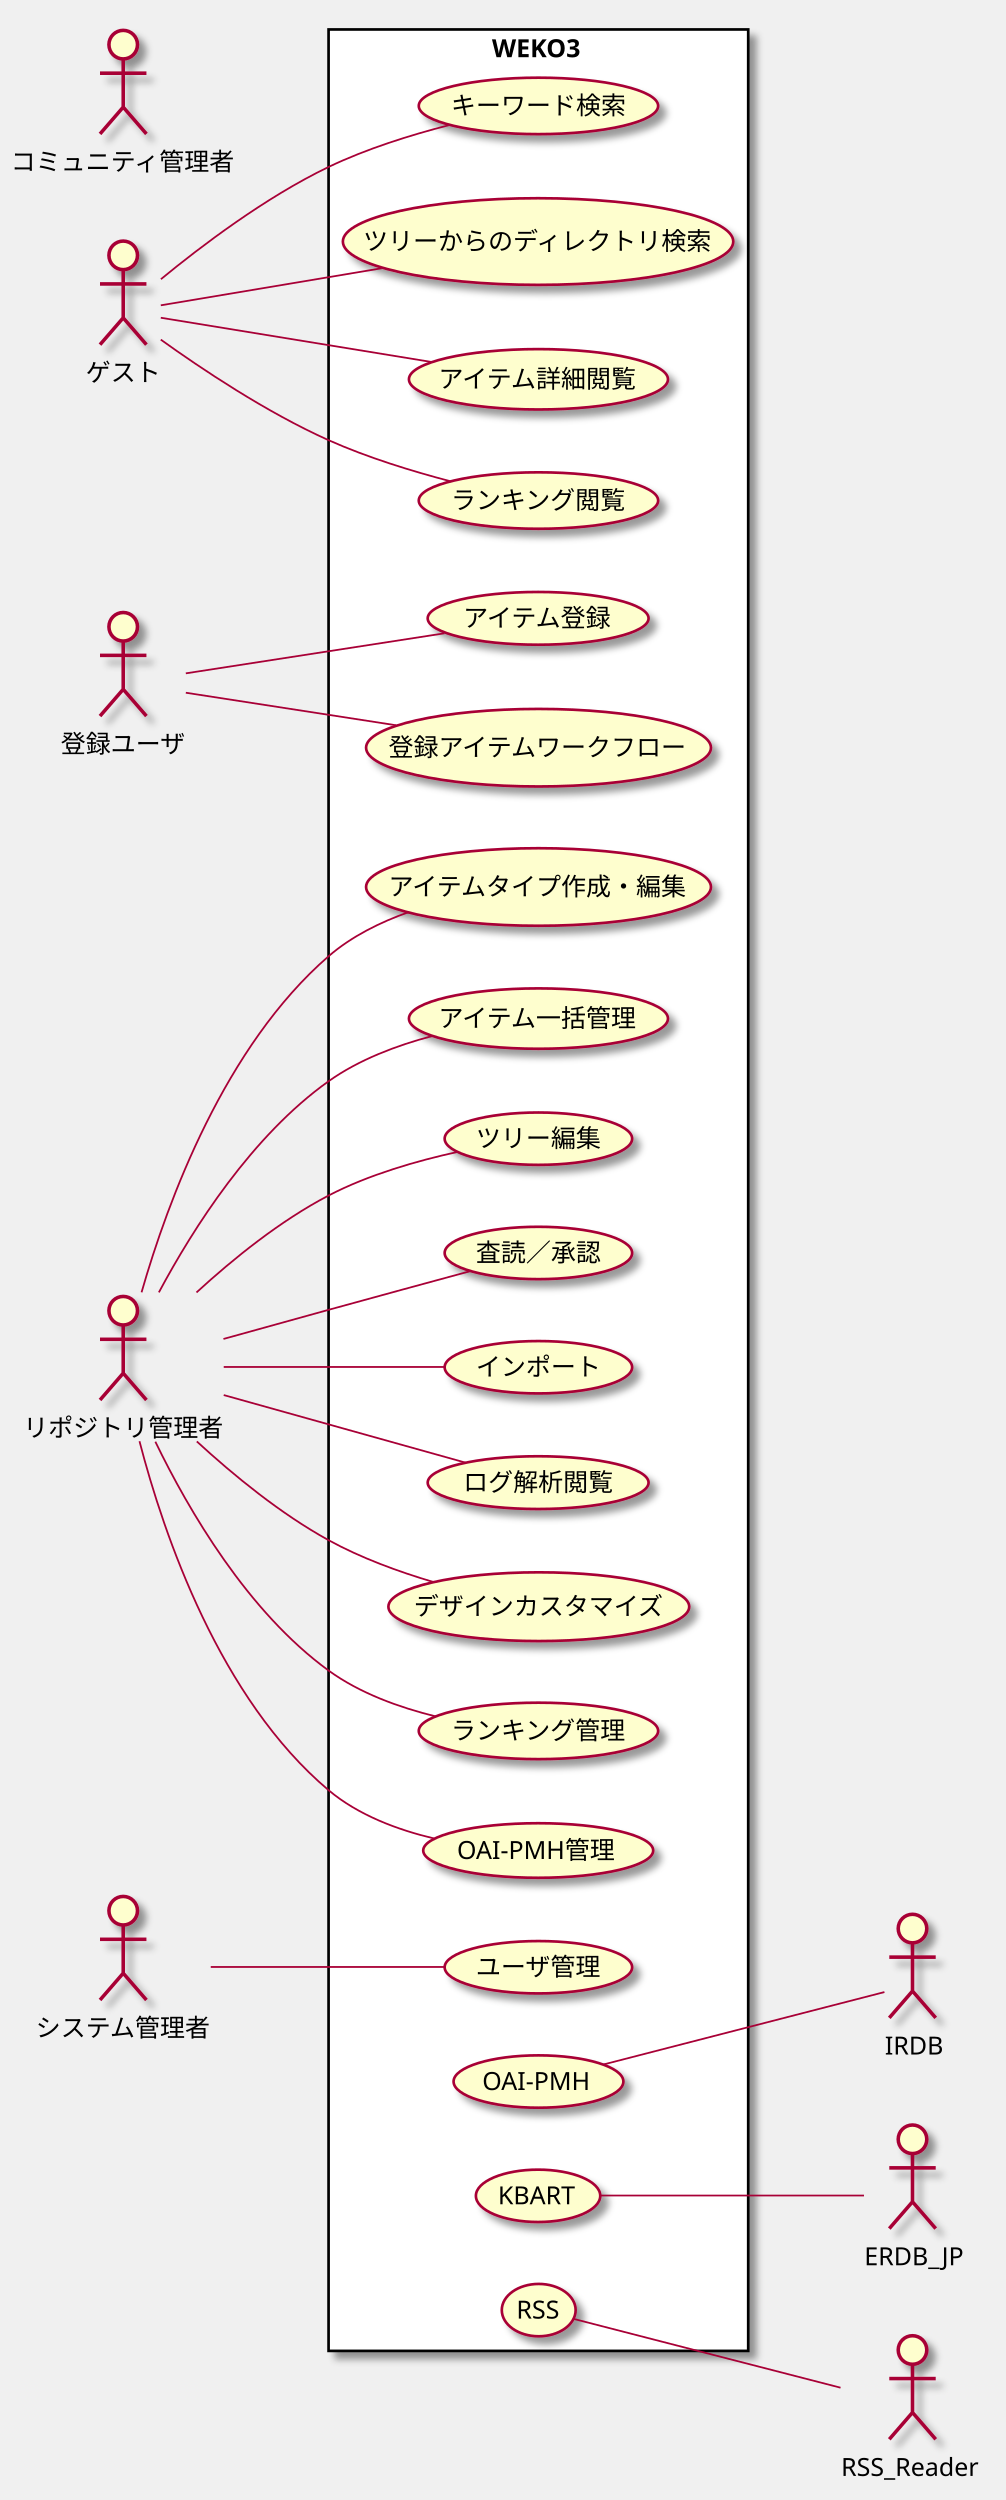
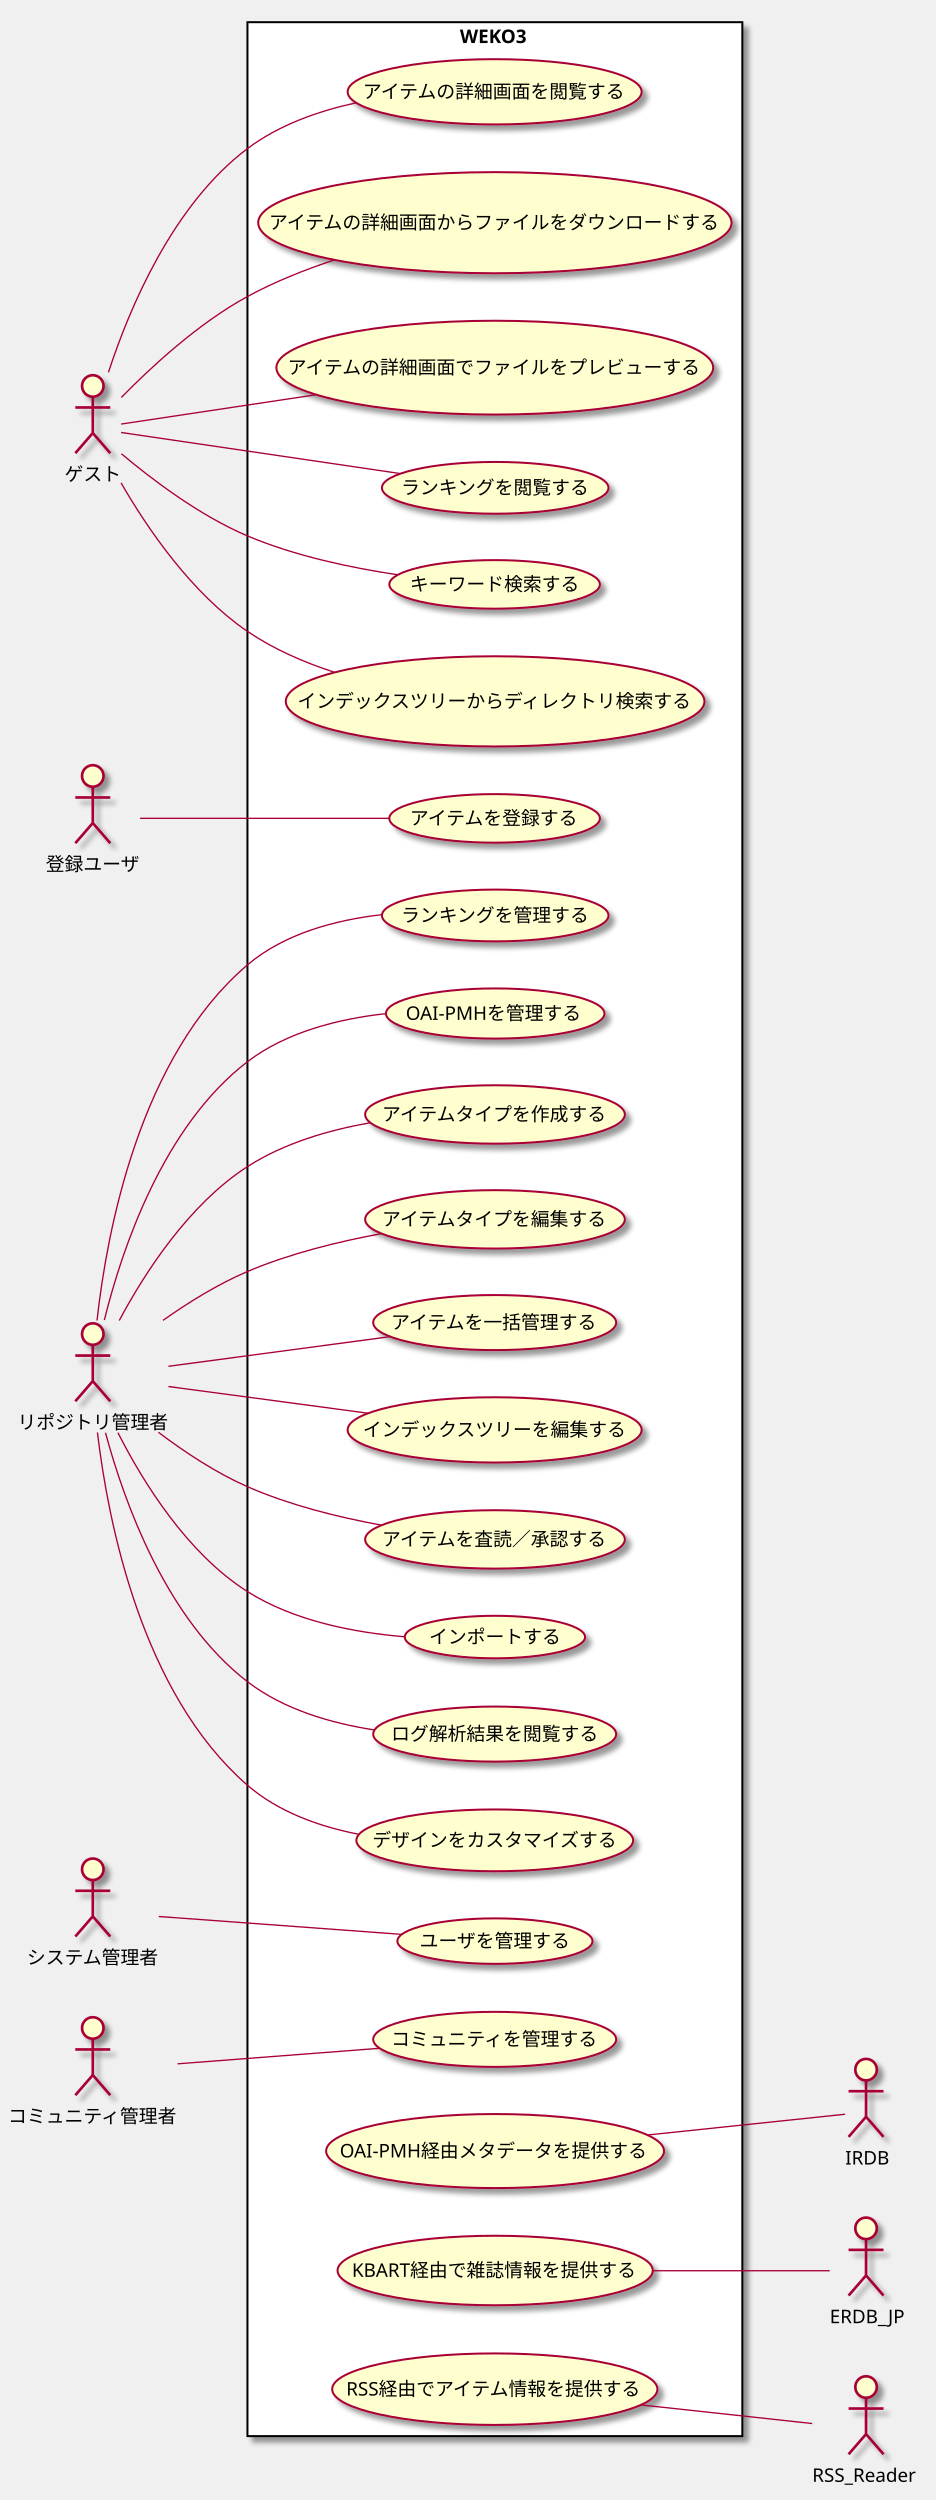
- <svg xmlns="http://www.w3.org/2000/svg" contentScriptType="application/ecmascript" contentStyleType="text/css" height="1400px" preserveAspectRatio="none" style="width:563px;height:1400px;" version="1.1" viewBox="0 0 563 1400" width="563px" zoomAndPan="magnify">
+ <svg xmlns="http://www.w3.org/2000/svg" contentScriptType="application/ecmascript" contentStyleType="text/css" height="1859px" preserveAspectRatio="none" style="width:696px;height:1859px;" version="1.1" viewBox="0 0 696 1859" width="696px" zoomAndPan="magnify">
  <defs>
-     <filter height="300%" id="f165xk561c3j7b" width="300%" x="-1" y="-1">
+     <filter height="300%" id="fjua5rn00j7qi" width="300%" x="-1" y="-1">
      <feGaussianBlur result="blurOut" stdDeviation="2.0" />
      <feColorMatrix in="blurOut" result="blurOut2" type="matrix" values="0 0 0 0 0 0 0 0 0 0 0 0 0 0 0 0 0 0 .4 0" />
      <feOffset dx="4.0" dy="4.0" in="blurOut2" result="blurOut3" />
      <feBlend in="SourceGraphic" in2="blurOut3" mode="normal" />
    </filter>
  </defs>
  <g>
-     <rect fill="#FFFFFF" filter="url(#f165xk561c3j7b)" height="1300" style="stroke: #000000; stroke-width: 1.5;" width="235" x="184" y="16.5" />
-     <text fill="#000000" font-family="sans-serif" font-size="14" font-weight="bold" lengthAdjust="spacingAndGlyphs" textLength="52" x="275.5" y="32.035">WEKO3</text>
-     <ellipse cx="301.532" cy="59.306" fill="#FEFECE" filter="url(#f165xk561c3j7b)" rx="67.032" ry="15.806" style="stroke: #A80036; stroke-width: 1.5;" />
-     <text fill="#000000" font-family="sans-serif" font-size="14" lengthAdjust="spacingAndGlyphs" textLength="98" x="252.532" y="64.051">キーワード検索</text>
-     <ellipse cx="301.316" cy="135.263" fill="#FEFECE" filter="url(#f165xk561c3j7b)" rx="109.316" ry="24.263" style="stroke: #A80036; stroke-width: 1.5;" />
-     <text fill="#000000" font-family="sans-serif" font-size="14" lengthAdjust="spacingAndGlyphs" textLength="196" x="203.316" y="140.007">ツリーからのディレクトリ検索</text>
-     <ellipse cx="301.535" cy="212.407" fill="#FEFECE" filter="url(#f165xk561c3j7b)" rx="72.535" ry="16.907" style="stroke: #A80036; stroke-width: 1.5;" />
-     <text fill="#000000" font-family="sans-serif" font-size="14" lengthAdjust="spacingAndGlyphs" textLength="112" x="245.535" y="217.151">アイテム詳細閲覧</text>
-     <ellipse cx="301.532" cy="280.307" fill="#FEFECE" filter="url(#f165xk561c3j7b)" rx="67.032" ry="15.806" style="stroke: #A80036; stroke-width: 1.5;" />
-     <text fill="#000000" font-family="sans-serif" font-size="14" lengthAdjust="spacingAndGlyphs" textLength="98" x="252.532" y="285.051">ランキング閲覧</text>
-     <ellipse cx="301.349" cy="346.27" fill="#FEFECE" filter="url(#f165xk561c3j7b)" rx="61.849" ry="14.77" style="stroke: #A80036; stroke-width: 1.5;" />
-     <text fill="#000000" font-family="sans-serif" font-size="14" lengthAdjust="spacingAndGlyphs" textLength="84" x="259.349" y="351.014">アイテム登録</text>
-     <ellipse cx="301.569" cy="418.714" fill="#FEFECE" filter="url(#f165xk561c3j7b)" rx="96.569" ry="21.714" style="stroke: #A80036; stroke-width: 1.5;" />
-     <text fill="#000000" font-family="sans-serif" font-size="14" lengthAdjust="spacingAndGlyphs" textLength="168" x="217.569" y="423.458">登録アイテムワークフロー</text>
-     <ellipse cx="301.569" cy="496.714" fill="#FEFECE" filter="url(#f165xk561c3j7b)" rx="96.569" ry="21.714" style="stroke: #A80036; stroke-width: 1.5;" />
-     <text fill="#000000" font-family="sans-serif" font-size="14" lengthAdjust="spacingAndGlyphs" textLength="168" x="217.569" y="501.458">アイテムタイプ作成・編集</text>
-     <ellipse cx="301.535" cy="570.407" fill="#FEFECE" filter="url(#f165xk561c3j7b)" rx="72.535" ry="16.907" style="stroke: #A80036; stroke-width: 1.5;" />
-     <text fill="#000000" font-family="sans-serif" font-size="14" lengthAdjust="spacingAndGlyphs" textLength="112" x="245.535" y="575.151">アイテム一括管理</text>
-     <ellipse cx="301.498" cy="637.659" fill="#FEFECE" filter="url(#f165xk561c3j7b)" rx="52.498" ry="14.659" style="stroke: #A80036; stroke-width: 1.5;" />
-     <text fill="#000000" font-family="sans-serif" font-size="14" lengthAdjust="spacingAndGlyphs" textLength="70" x="266.498" y="642.403">ツリー編集</text>
-     <ellipse cx="301.498" cy="701.659" fill="#FEFECE" filter="url(#f165xk561c3j7b)" rx="52.498" ry="14.659" style="stroke: #A80036; stroke-width: 1.5;" />
-     <text fill="#000000" font-family="sans-serif" font-size="14" lengthAdjust="spacingAndGlyphs" textLength="70" x="266.498" y="706.403">査読／承認</text>
-     <ellipse cx="301.498" cy="765.659" fill="#FEFECE" filter="url(#f165xk561c3j7b)" rx="52.498" ry="14.659" style="stroke: #A80036; stroke-width: 1.5;" />
-     <text fill="#000000" font-family="sans-serif" font-size="14" lengthAdjust="spacingAndGlyphs" textLength="70" x="266.498" y="770.403">インポート</text>
-     <ellipse cx="301.349" cy="830.27" fill="#FEFECE" filter="url(#f165xk561c3j7b)" rx="61.849" ry="14.77" style="stroke: #A80036; stroke-width: 1.5;" />
-     <text fill="#000000" font-family="sans-serif" font-size="14" lengthAdjust="spacingAndGlyphs" textLength="84" x="259.349" y="835.014">ログ解析閲覧</text>
-     <ellipse cx="301.735" cy="899.747" fill="#FEFECE" filter="url(#f165xk561c3j7b)" rx="84.235" ry="19.247" style="stroke: #A80036; stroke-width: 1.5;" />
-     <text fill="#000000" font-family="sans-serif" font-size="14" lengthAdjust="spacingAndGlyphs" textLength="140" x="231.735" y="904.491">デザインカスタマイズ</text>
-     <ellipse cx="301.532" cy="969.307" fill="#FEFECE" filter="url(#f165xk561c3j7b)" rx="67.032" ry="15.806" style="stroke: #A80036; stroke-width: 1.5;" />
-     <text fill="#000000" font-family="sans-serif" font-size="14" lengthAdjust="spacingAndGlyphs" textLength="98" x="252.532" y="974.051">ランキング管理</text>
-     <ellipse cx="301.395" cy="1036.279" fill="#FEFECE" filter="url(#f165xk561c3j7b)" rx="64.395" ry="15.279" style="stroke: #A80036; stroke-width: 1.5;" />
-     <text fill="#000000" font-family="sans-serif" font-size="14" lengthAdjust="spacingAndGlyphs" textLength="91" x="255.895" y="1041.023">OAI-PMH管理</text>
-     <ellipse cx="301.498" cy="1101.659" fill="#FEFECE" filter="url(#f165xk561c3j7b)" rx="52.498" ry="14.659" style="stroke: #A80036; stroke-width: 1.5;" />
-     <text fill="#000000" font-family="sans-serif" font-size="14" lengthAdjust="spacingAndGlyphs" textLength="70" x="266.498" y="1106.403">ユーザ管理</text>
-     <ellipse cx="301.548" cy="1165.659" fill="#FEFECE" filter="url(#f165xk561c3j7b)" rx="47.548" ry="14.659" style="stroke: #A80036; stroke-width: 1.5;" />
-     <text fill="#000000" font-family="sans-serif" font-size="14" lengthAdjust="spacingAndGlyphs" textLength="63" x="270.048" y="1170.403">OAI-PMH</text>
-     <ellipse cx="301.32" cy="1229.659" fill="#FEFECE" filter="url(#f165xk561c3j7b)" rx="34.82" ry="14.659" style="stroke: #A80036; stroke-width: 1.5;" />
-     <text fill="#000000" font-family="sans-serif" font-size="14" lengthAdjust="spacingAndGlyphs" textLength="45" x="278.82" y="1234.403">KBART</text>
-     <ellipse cx="301.678" cy="1293.659" fill="#FEFECE" filter="url(#f165xk561c3j7b)" rx="20.678" ry="14.659" style="stroke: #A80036; stroke-width: 1.5;" />
-     <text fill="#000000" font-family="sans-serif" font-size="14" lengthAdjust="spacingAndGlyphs" textLength="25" x="289.178" y="1298.403">RSS</text>
-     <ellipse cx="69" cy="143" fill="#FEFECE" filter="url(#f165xk561c3j7b)" rx="8" ry="8" style="stroke: #A80036; stroke-width: 2.0;" />
-     <path d="M69,151 L69,178 M56,159 L82,159 M69,178 L56,193 M69,178 L82,193 " fill="none" filter="url(#f165xk561c3j7b)" style="stroke: #A80036; stroke-width: 2.0;" />
-     <text fill="#000000" font-family="sans-serif" font-size="14" lengthAdjust="spacingAndGlyphs" textLength="42" x="48" y="213.535">ゲスト</text>
-     <ellipse cx="69" cy="351" fill="#FEFECE" filter="url(#f165xk561c3j7b)" rx="8" ry="8" style="stroke: #A80036; stroke-width: 2.0;" />
-     <path d="M69,359 L69,386 M56,367 L82,367 M69,386 L56,401 M69,386 L82,401 " fill="none" filter="url(#f165xk561c3j7b)" style="stroke: #A80036; stroke-width: 2.0;" />
-     <text fill="#000000" font-family="sans-serif" font-size="14" lengthAdjust="spacingAndGlyphs" textLength="70" x="34" y="421.535">登録ユーザ</text>
-     <ellipse cx="69" cy="734" fill="#FEFECE" filter="url(#f165xk561c3j7b)" rx="8" ry="8" style="stroke: #A80036; stroke-width: 2.0;" />
-     <path d="M69,742 L69,769 M56,750 L82,750 M69,769 L56,784 M69,769 L82,784 " fill="none" filter="url(#f165xk561c3j7b)" style="stroke: #A80036; stroke-width: 2.0;" />
-     <text fill="#000000" font-family="sans-serif" font-size="14" lengthAdjust="spacingAndGlyphs" textLength="112" x="13" y="804.535">リポジトリ管理者</text>
-     <ellipse cx="69" cy="1070" fill="#FEFECE" filter="url(#f165xk561c3j7b)" rx="8" ry="8" style="stroke: #A80036; stroke-width: 2.0;" />
-     <path d="M69,1078 L69,1105 M56,1086 L82,1086 M69,1105 L56,1120 M69,1105 L82,1120 " fill="none" filter="url(#f165xk561c3j7b)" style="stroke: #A80036; stroke-width: 2.0;" />
-     <text fill="#000000" font-family="sans-serif" font-size="14" lengthAdjust="spacingAndGlyphs" textLength="98" x="20" y="1140.535">システム管理者</text>
-     <ellipse cx="511" cy="1080" fill="#FEFECE" filter="url(#f165xk561c3j7b)" rx="8" ry="8" style="stroke: #A80036; stroke-width: 2.0;" />
-     <path d="M511,1088 L511,1115 M498,1096 L524,1096 M511,1115 L498,1130 M511,1115 L524,1130 " fill="none" filter="url(#f165xk561c3j7b)" style="stroke: #A80036; stroke-width: 2.0;" />
-     <text fill="#000000" font-family="sans-serif" font-size="14" lengthAdjust="spacingAndGlyphs" textLength="31" x="495.5" y="1150.535">IRDB</text>
-     <ellipse cx="511" cy="1198" fill="#FEFECE" filter="url(#f165xk561c3j7b)" rx="8" ry="8" style="stroke: #A80036; stroke-width: 2.0;" />
-     <path d="M511,1206 L511,1233 M498,1214 L524,1214 M511,1233 L498,1248 M511,1233 L524,1248 " fill="none" filter="url(#f165xk561c3j7b)" style="stroke: #A80036; stroke-width: 2.0;" />
-     <text fill="#000000" font-family="sans-serif" font-size="14" lengthAdjust="spacingAndGlyphs" textLength="54" x="484" y="1268.535">ERDB_JP</text>
-     <ellipse cx="511" cy="1316" fill="#FEFECE" filter="url(#f165xk561c3j7b)" rx="8" ry="8" style="stroke: #A80036; stroke-width: 2.0;" />
-     <path d="M511,1324 L511,1351 M498,1332 L524,1332 M511,1351 L498,1366 M511,1351 L524,1366 " fill="none" filter="url(#f165xk561c3j7b)" style="stroke: #A80036; stroke-width: 2.0;" />
-     <text fill="#000000" font-family="sans-serif" font-size="14" lengthAdjust="spacingAndGlyphs" textLength="80" x="471" y="1386.535">RSS_Reader</text>
-     <ellipse cx="69" cy="25" fill="#FEFECE" filter="url(#f165xk561c3j7b)" rx="8" ry="8" style="stroke: #A80036; stroke-width: 2.0;" />
-     <path d="M69,33 L69,60 M56,41 L82,41 M69,60 L56,75 M69,60 L82,75 " fill="none" filter="url(#f165xk561c3j7b)" style="stroke: #A80036; stroke-width: 2.0;" />
-     <text fill="#000000" font-family="sans-serif" font-size="14" lengthAdjust="spacingAndGlyphs" textLength="126" x="6" y="95.535">コミュニティ管理者</text>
-     <path d="M90.114,156.346 C112.209,138.168 148.557,110.519 184,93.5 C205.154,83.343 229.938,75.619 251.277,70.121 " fill="none" id="ゲスト-キーワード検索" style="stroke: #A80036; stroke-width: 1.0;" />
-     <path d="M90.043,170.97 C117.932,166.292 168.854,157.75 213.738,150.221 " fill="none" id="ゲスト-ツリーからのディレクトリ検索" style="stroke: #A80036; stroke-width: 1.0;" />
-     <path d="M90.043,177.939 C124.024,183.493 192.2,194.636 241.984,202.773 " fill="none" id="ゲスト-アイテム詳細閲覧" style="stroke: #A80036; stroke-width: 1.0;" />
-     <path d="M90.038,190.192 C112.366,206.227 149.165,230.922 184,246.5 C205.712,256.21 230.917,263.931 252.401,269.546 " fill="none" id="ゲスト-ランキング閲覧" style="stroke: #A80036; stroke-width: 1.0;" />
-     <path d="M104.059,377.072 C142.497,371.12 204.589,361.506 248.875,354.648 " fill="none" id="登録ユーザ-アイテム登録" style="stroke: #A80036; stroke-width: 1.0;" />
-     <path d="M104.059,387.928 C135.139,392.741 181.684,399.948 221.777,406.156 " fill="none" id="登録ユーザ-登録アイテムワークフロー" style="stroke: #A80036; stroke-width: 1.0;" />
-     <path d="M79.272,723.7 C93.998,672.318 125.959,585.774 184,535.5 C196.835,524.383 212.938,516.413 229.069,510.707 " fill="none" id="リポジトリ管理者-アイテムタイプ作成・編集" style="stroke: #A80036; stroke-width: 1.0;" />
-     <path d="M88.97,723.734 C108.396,687.407 141.219,635.948 184,605.5 C200.994,593.405 222.197,585.441 241.895,580.217 " fill="none" id="リポジトリ管理者-アイテム一括管理" style="stroke: #A80036; stroke-width: 1.0;" />
-     <path d="M110.032,723.773 C130.681,704.833 157.02,683.571 184,669.5 C206.495,657.768 233.719,650.003 256.295,645.064 " fill="none" id="リポジトリ管理者-ツリー編集" style="stroke: #A80036; stroke-width: 1.0;" />
-     <path d="M125.135,749.813 C143.851,744.601 164.819,738.781 184,733.5 C210.703,726.149 240.845,717.942 263.914,711.68 " fill="none" id="リポジトリ管理者-査読／承認" style="stroke: #A80036; stroke-width: 1.0;" />
-     <path d="M125.282,765.5 C162.912,765.5 212.086,765.5 248.924,765.5 " fill="none" id="リポジトリ管理者-インポート" style="stroke: #A80036; stroke-width: 1.0;" />
-     <path d="M125.282,781.235 C167.078,792.92 223.116,808.586 260.673,819.086 " fill="none" id="リポジトリ管理者-ログ解析閲覧" style="stroke: #A80036; stroke-width: 1.0;" />
-     <path d="M110.212,807.21 C130.902,826.245 157.224,847.772 184,862.5 C202.083,872.447 223.229,880.152 242.56,885.892 " fill="none" id="リポジトリ管理者-デザインカスタマイズ" style="stroke: #A80036; stroke-width: 1.0;" />
-     <path d="M86.996,807.344 C105.755,846.109 138.759,902.593 184,935.5 C201.517,948.241 223.729,956.227 244.113,961.224 " fill="none" id="リポジトリ管理者-ランキング管理" style="stroke: #A80036; stroke-width: 1.0;" />
-     <path d="M78.11,807.085 C91.894,860.157 123.154,951.214 184,1002.5 C200.643,1016.529 222.796,1024.774 243.378,1029.618 " fill="none" id="リポジトリ管理者-OAI-PMH管理" style="stroke: #A80036; stroke-width: 1.0;" />
-     <path d="M118.023,1101.5 C156.393,1101.5 209.65,1101.5 248.906,1101.5 " fill="none" id="システム管理者-ユーザ管理" style="stroke: #A80036; stroke-width: 1.0;" />
-     <path d="M337.992,1156.094 C384.299,1144.158 462.128,1124.097 495.28,1115.552 " fill="none" id="OAI-PMH-IRDB" style="stroke: #A80036; stroke-width: 1.0;" />
-     <path d="M336.566,1229.5 C378.034,1229.5 446.167,1229.5 483.836,1229.5 " fill="none" id="KBART-ERDB_JP" style="stroke: #A80036; stroke-width: 1.0;" />
-     <path d="M320.834,1298.483 C354.768,1307.23 425.707,1325.515 470.699,1337.112 " fill="none" id="RSS-RSS_Reader" style="stroke: #A80036; stroke-width: 1.0;" />
+     <rect fill="#FFFFFF" filter="url(#fjua5rn00j7qi)" height="1795" style="stroke: #000000; stroke-width: 1.5;" width="368" x="184" y="16.5" />
+     <text fill="#000000" font-family="sans-serif" font-size="14" font-weight="bold" lengthAdjust="spacingAndGlyphs" textLength="52" x="342" y="32.035">WEKO3</text>
+     <ellipse cx="367.787" cy="434.557" fill="#FEFECE" filter="url(#fjua5rn00j7qi)" rx="78.287" ry="18.057" style="stroke: #A80036; stroke-width: 1.5;" />
+     <text fill="#000000" font-family="sans-serif" font-size="14" lengthAdjust="spacingAndGlyphs" textLength="126" x="304.787" y="439.302">キーワード検索する</text>
+     <ellipse cx="368.17" cy="521.534" fill="#FEFECE" filter="url(#fjua5rn00j7qi)" rx="155.67" ry="33.534" style="stroke: #A80036; stroke-width: 1.5;" />
+     <text fill="#000000" font-family="sans-serif" font-size="14" lengthAdjust="spacingAndGlyphs" textLength="294" x="221.17" y="526.278">インデックスツリーからディレクトリ検索する</text>
+     <ellipse cx="367.816" cy="68.263" fill="#FEFECE" filter="url(#fjua5rn00j7qi)" rx="109.316" ry="24.263" style="stroke: #A80036; stroke-width: 1.5;" />
+     <text fill="#000000" font-family="sans-serif" font-size="14" lengthAdjust="spacingAndGlyphs" textLength="196" x="269.816" y="73.007">アイテムの詳細画面を閲覧する</text>
+     <ellipse cx="367.983" cy="165.597" fill="#FEFECE" filter="url(#fjua5rn00j7qi)" rx="175.983" ry="37.597" style="stroke: #A80036; stroke-width: 1.5;" />
+     <text fill="#000000" font-family="sans-serif" font-size="14" lengthAdjust="spacingAndGlyphs" textLength="336" x="199.983" y="170.341">アイテムの詳細画面からファイルをダウンロードする</text>
+     <ellipse cx="367.921" cy="273.384" fill="#FEFECE" filter="url(#fjua5rn00j7qi)" rx="162.421" ry="34.884" style="stroke: #A80036; stroke-width: 1.5;" />
+     <text fill="#000000" font-family="sans-serif" font-size="14" lengthAdjust="spacingAndGlyphs" textLength="308" x="213.921" y="278.128">アイテムの詳細画面でファイルをプレビューする</text>
+     <ellipse cx="368.235" cy="362.747" fill="#FEFECE" filter="url(#fjua5rn00j7qi)" rx="84.235" ry="19.247" style="stroke: #A80036; stroke-width: 1.5;" />
+     <text fill="#000000" font-family="sans-serif" font-size="14" lengthAdjust="spacingAndGlyphs" textLength="140" x="298.235" y="367.491">ランキングを閲覧する</text>
+     <ellipse cx="367.787" cy="608.557" fill="#FEFECE" filter="url(#fjua5rn00j7qi)" rx="78.287" ry="18.057" style="stroke: #A80036; stroke-width: 1.5;" />
+     <text fill="#000000" font-family="sans-serif" font-size="14" lengthAdjust="spacingAndGlyphs" textLength="126" x="304.787" y="613.302">アイテムを登録する</text>
+     <ellipse cx="368.069" cy="828.714" fill="#FEFECE" filter="url(#fjua5rn00j7qi)" rx="96.569" ry="21.714" style="stroke: #A80036; stroke-width: 1.5;" />
+     <text fill="#000000" font-family="sans-serif" font-size="14" lengthAdjust="spacingAndGlyphs" textLength="168" x="284.069" y="833.458">アイテムタイプを作成する</text>
+     <ellipse cx="368.069" cy="906.714" fill="#FEFECE" filter="url(#fjua5rn00j7qi)" rx="96.569" ry="21.714" style="stroke: #A80036; stroke-width: 1.5;" />
+     <text fill="#000000" font-family="sans-serif" font-size="14" lengthAdjust="spacingAndGlyphs" textLength="168" x="284.069" y="911.458">アイテムタイプを編集する</text>
+     <ellipse cx="367.839" cy="983.468" fill="#FEFECE" filter="url(#fjua5rn00j7qi)" rx="90.339" ry="20.468" style="stroke: #A80036; stroke-width: 1.5;" />
+     <text fill="#000000" font-family="sans-serif" font-size="14" lengthAdjust="spacingAndGlyphs" textLength="154" x="290.839" y="988.212">アイテムを一括管理する</text>
+     <ellipse cx="367.816" cy="1063.263" fill="#FEFECE" filter="url(#fjua5rn00j7qi)" rx="109.316" ry="24.263" style="stroke: #A80036; stroke-width: 1.5;" />
+     <text fill="#000000" font-family="sans-serif" font-size="14" lengthAdjust="spacingAndGlyphs" textLength="196" x="269.816" y="1068.007">インデックスツリーを編集する</text>
+     <ellipse cx="368.069" cy="1144.714" fill="#FEFECE" filter="url(#fjua5rn00j7qi)" rx="96.569" ry="21.714" style="stroke: #A80036; stroke-width: 1.5;" />
+     <text fill="#000000" font-family="sans-serif" font-size="14" lengthAdjust="spacingAndGlyphs" textLength="168" x="284.069" y="1149.458">アイテムを査読／承認する</text>
+     <ellipse cx="368.032" cy="1217.306" fill="#FEFECE" filter="url(#fjua5rn00j7qi)" rx="67.032" ry="15.806" style="stroke: #A80036; stroke-width: 1.5;" />
+     <text fill="#000000" font-family="sans-serif" font-size="14" lengthAdjust="spacingAndGlyphs" textLength="98" x="319.032" y="1222.051">インポートする</text>
+     <ellipse cx="367.839" cy="1289.468" fill="#FEFECE" filter="url(#fjua5rn00j7qi)" rx="90.339" ry="20.468" style="stroke: #A80036; stroke-width: 1.5;" />
+     <text fill="#000000" font-family="sans-serif" font-size="14" lengthAdjust="spacingAndGlyphs" textLength="154" x="290.839" y="1294.212">ログ解析結果を閲覧する</text>
+     <ellipse cx="367.901" cy="1368.48" fill="#FEFECE" filter="url(#fjua5rn00j7qi)" rx="102.901" ry="22.98" style="stroke: #A80036; stroke-width: 1.5;" />
+     <text fill="#000000" font-family="sans-serif" font-size="14" lengthAdjust="spacingAndGlyphs" textLength="182" x="276.901" y="1373.224">デザインをカスタマイズする</text>
+     <ellipse cx="368.235" cy="680.747" fill="#FEFECE" filter="url(#fjua5rn00j7qi)" rx="84.235" ry="19.247" style="stroke: #A80036; stroke-width: 1.5;" />
+     <text fill="#000000" font-family="sans-serif" font-size="14" lengthAdjust="spacingAndGlyphs" textLength="140" x="298.235" y="685.491">ランキングを管理する</text>
+     <ellipse cx="368.239" cy="753.648" fill="#FEFECE" filter="url(#fjua5rn00j7qi)" rx="81.239" ry="18.648" style="stroke: #A80036; stroke-width: 1.5;" />
+     <text fill="#000000" font-family="sans-serif" font-size="14" lengthAdjust="spacingAndGlyphs" textLength="133" x="301.739" y="758.392">OAI-PMHを管理する</text>
+     <ellipse cx="367.839" cy="1516.468" fill="#FEFECE" filter="url(#fjua5rn00j7qi)" rx="90.339" ry="20.468" style="stroke: #A80036; stroke-width: 1.5;" />
+     <text fill="#000000" font-family="sans-serif" font-size="14" lengthAdjust="spacingAndGlyphs" textLength="154" x="290.839" y="1521.212">コミュニティを管理する</text>
+     <ellipse cx="368.035" cy="1443.407" fill="#FEFECE" filter="url(#fjua5rn00j7qi)" rx="72.535" ry="16.907" style="stroke: #A80036; stroke-width: 1.5;" />
+     <text fill="#000000" font-family="sans-serif" font-size="14" lengthAdjust="spacingAndGlyphs" textLength="112" x="312.035" y="1448.151">ユーザを管理する</text>
+     <ellipse cx="368.135" cy="1599.527" fill="#FEFECE" filter="url(#fjua5rn00j7qi)" rx="125.635" ry="27.527" style="stroke: #A80036; stroke-width: 1.5;" />
+     <text fill="#000000" font-family="sans-serif" font-size="14" lengthAdjust="spacingAndGlyphs" textLength="231" x="252.635" y="1604.271">OAI-PMH経由メタデータを提供する</text>
+     <ellipse cx="368.199" cy="1688.34" fill="#FEFECE" filter="url(#fjua5rn00j7qi)" rx="117.199" ry="25.84" style="stroke: #A80036; stroke-width: 1.5;" />
+     <text fill="#000000" font-family="sans-serif" font-size="14" lengthAdjust="spacingAndGlyphs" textLength="213" x="261.699" y="1693.084">KBART経由で雑誌情報を提供する</text>
+     <ellipse cx="367.938" cy="1776.588" fill="#FEFECE" filter="url(#fjua5rn00j7qi)" rx="120.938" ry="26.588" style="stroke: #A80036; stroke-width: 1.5;" />
+     <text fill="#000000" font-family="sans-serif" font-size="14" lengthAdjust="spacingAndGlyphs" textLength="221" x="257.438" y="1781.332">RSS経由でアイテム情報を提供する</text>
+     <ellipse cx="69" cy="287" fill="#FEFECE" filter="url(#fjua5rn00j7qi)" rx="8" ry="8" style="stroke: #A80036; stroke-width: 2.0;" />
+     <path d="M69,295 L69,322 M56,303 L82,303 M69,322 L56,337 M69,322 L82,337 " fill="none" filter="url(#fjua5rn00j7qi)" style="stroke: #A80036; stroke-width: 2.0;" />
+     <text fill="#000000" font-family="sans-serif" font-size="14" lengthAdjust="spacingAndGlyphs" textLength="42" x="48" y="357.535">ゲスト</text>
+     <ellipse cx="69" cy="577" fill="#FEFECE" filter="url(#fjua5rn00j7qi)" rx="8" ry="8" style="stroke: #A80036; stroke-width: 2.0;" />
+     <path d="M69,585 L69,612 M56,593 L82,593 M69,612 L56,627 M69,612 L82,627 " fill="none" filter="url(#fjua5rn00j7qi)" style="stroke: #A80036; stroke-width: 2.0;" />
+     <text fill="#000000" font-family="sans-serif" font-size="14" lengthAdjust="spacingAndGlyphs" textLength="70" x="34" y="647.535">登録ユーザ</text>
+     <ellipse cx="69" cy="992" fill="#FEFECE" filter="url(#fjua5rn00j7qi)" rx="8" ry="8" style="stroke: #A80036; stroke-width: 2.0;" />
+     <path d="M69,1000 L69,1027 M56,1008 L82,1008 M69,1027 L56,1042 M69,1027 L82,1042 " fill="none" filter="url(#fjua5rn00j7qi)" style="stroke: #A80036; stroke-width: 2.0;" />
+     <text fill="#000000" font-family="sans-serif" font-size="14" lengthAdjust="spacingAndGlyphs" textLength="112" x="13" y="1062.535">リポジトリ管理者</text>
+     <ellipse cx="69" cy="1390" fill="#FEFECE" filter="url(#fjua5rn00j7qi)" rx="8" ry="8" style="stroke: #A80036; stroke-width: 2.0;" />
+     <path d="M69,1398 L69,1425 M56,1406 L82,1406 M69,1425 L56,1440 M69,1425 L82,1440 " fill="none" filter="url(#fjua5rn00j7qi)" style="stroke: #A80036; stroke-width: 2.0;" />
+     <text fill="#000000" font-family="sans-serif" font-size="14" lengthAdjust="spacingAndGlyphs" textLength="98" x="20" y="1460.535">システム管理者</text>
+     <ellipse cx="644" cy="1539" fill="#FEFECE" filter="url(#fjua5rn00j7qi)" rx="8" ry="8" style="stroke: #A80036; stroke-width: 2.0;" />
+     <path d="M644,1547 L644,1574 M631,1555 L657,1555 M644,1574 L631,1589 M644,1574 L657,1589 " fill="none" filter="url(#fjua5rn00j7qi)" style="stroke: #A80036; stroke-width: 2.0;" />
+     <text fill="#000000" font-family="sans-serif" font-size="14" lengthAdjust="spacingAndGlyphs" textLength="31" x="628.5" y="1609.535">IRDB</text>
+     <ellipse cx="644" cy="1657" fill="#FEFECE" filter="url(#fjua5rn00j7qi)" rx="8" ry="8" style="stroke: #A80036; stroke-width: 2.0;" />
+     <path d="M644,1665 L644,1692 M631,1673 L657,1673 M644,1692 L631,1707 M644,1692 L657,1707 " fill="none" filter="url(#fjua5rn00j7qi)" style="stroke: #A80036; stroke-width: 2.0;" />
+     <text fill="#000000" font-family="sans-serif" font-size="14" lengthAdjust="spacingAndGlyphs" textLength="54" x="617" y="1727.535">ERDB_JP</text>
+     <ellipse cx="644" cy="1775" fill="#FEFECE" filter="url(#fjua5rn00j7qi)" rx="8" ry="8" style="stroke: #A80036; stroke-width: 2.0;" />
+     <path d="M644,1783 L644,1810 M631,1791 L657,1791 M644,1810 L631,1825 M644,1810 L657,1825 " fill="none" filter="url(#fjua5rn00j7qi)" style="stroke: #A80036; stroke-width: 2.0;" />
+     <text fill="#000000" font-family="sans-serif" font-size="14" lengthAdjust="spacingAndGlyphs" textLength="80" x="604" y="1845.535">RSS_Reader</text>
+     <ellipse cx="69" cy="1508" fill="#FEFECE" filter="url(#fjua5rn00j7qi)" rx="8" ry="8" style="stroke: #A80036; stroke-width: 2.0;" />
+     <path d="M69,1516 L69,1543 M56,1524 L82,1524 M69,1543 L56,1558 M69,1543 L82,1558 " fill="none" filter="url(#fjua5rn00j7qi)" style="stroke: #A80036; stroke-width: 2.0;" />
+     <text fill="#000000" font-family="sans-serif" font-size="14" lengthAdjust="spacingAndGlyphs" textLength="126" x="6" y="1578.535">コミュニティ管理者</text>
+     <path d="M90.269,337.412 C112.203,355.871 148.166,383.328 184,398.5 C219.22,413.412 260.872,422.219 295.631,427.384 " fill="none" id="ゲスト-キーワード検索する" style="stroke: #A80036; stroke-width: 1.0;" />
+     <path d="M90.017,359.06 C109.817,393.366 142.595,441.315 184,469.5 C203.346,482.669 225.991,492.529 248.651,499.903 " fill="none" id="ゲスト-インデックスツリーからディレクトリ検索する" style="stroke: #A80036; stroke-width: 1.0;" />
+     <path d="M80.65,276.864 C96.2,229.189 128.444,152.304 184,110.5 C207.171,93.065 236.311,82.665 264.525,76.52 " fill="none" id="ゲスト-アイテムの詳細画面を閲覧する" style="stroke: #A80036; stroke-width: 1.0;" />
+     <path d="M90.239,295.535 C111.872,273.405 147.36,240.427 184,220.5 C204.063,209.589 226.564,200.578 248.761,193.234 " fill="none" id="ゲスト-アイテムの詳細画面からファイルをダウンロードする" style="stroke: #A80036; stroke-width: 1.0;" />
+     <path d="M90.025,315.336 C120.399,310.764 179.027,301.941 234.641,293.571 " fill="none" id="ゲスト-アイテムの詳細画面でファイルをプレビューする" style="stroke: #A80036; stroke-width: 1.0;" />
+     <path d="M90.025,321.594 C132.429,327.834 229.9,342.178 297.359,352.105 " fill="none" id="ゲスト-ランキングを閲覧する" style="stroke: #A80036; stroke-width: 1.0;" />
+     <path d="M104.178,608.5 C149.409,608.5 229.27,608.5 289.314,608.5 " fill="none" id="登録ユーザ-アイテムを登録する" style="stroke: #A80036; stroke-width: 1.0;" />
+     <path d="M88.662,981.951 C107.883,945.982 140.579,895.467 184,867.5 C211.041,850.083 244.513,840.296 275.464,834.845 " fill="none" id="リポジトリ管理者-アイテムタイプを作成する" style="stroke: #A80036; stroke-width: 1.0;" />
+     <path d="M121.198,981.824 C140.072,968.499 162.136,954.807 184,945.5 C215.398,932.135 251.822,923.183 283.937,917.268 " fill="none" id="リポジトリ管理者-アイテムタイプを編集する" style="stroke: #A80036; stroke-width: 1.0;" />
+     <path d="M125.24,1015.976 C171.76,1009.753 238.341,1000.846 290.012,993.933 " fill="none" id="リポジトリ管理者-アイテムを一括管理する" style="stroke: #A80036; stroke-width: 1.0;" />
+     <path d="M125.24,1031.024 C167.024,1036.613 224.99,1044.368 273.802,1050.898 " fill="none" id="リポジトリ管理者-インデックスツリーを編集する" style="stroke: #A80036; stroke-width: 1.0;" />
+     <path d="M117.791,1065.043 C137.297,1079.781 160.654,1095.238 184,1105.5 C215.089,1119.166 251.286,1128.165 283.309,1134.033 " fill="none" id="リポジトリ管理者-アイテムを査読／承認する" style="stroke: #A80036; stroke-width: 1.0;" />
+     <path d="M87.667,1065.303 C106.509,1102.439 139.222,1155.103 184,1183.5 C218.567,1205.421 263.68,1214 300.585,1217.06 " fill="none" id="リポジトリ管理者-インポートする" style="stroke: #A80036; stroke-width: 1.0;" />
+     <path d="M78.439,1065.372 C92.371,1117.134 123.581,1204.055 184,1250.5 C210.795,1271.098 246,1281.415 278.434,1286.398 " fill="none" id="リポジトリ管理者-ログ解析結果を閲覧する" style="stroke: #A80036; stroke-width: 1.0;" />
+     <path d="M72.46,1065.169 C80.257,1131.16 105.226,1259.215 184,1327.5 C206.875,1347.329 237.242,1358.182 266.7,1363.956 " fill="none" id="リポジトリ管理者-デザインをカスタマイズする" style="stroke: #A80036; stroke-width: 1.0;" />
+     <path d="M72.146,981.912 C79.518,915.388 103.92,785.621 184,717.5 C211.425,694.171 249.456,684.088 283.828,680.162 " fill="none" id="リポジトリ管理者-ランキングを管理する" style="stroke: #A80036; stroke-width: 1.0;" />
+     <path d="M77.592,981.596 C90.815,928.283 121.471,837.392 184,789.5 C213.071,767.234 252.126,757.585 286.775,753.764 " fill="none" id="リポジトリ管理者-OAI-PMHを管理する" style="stroke: #A80036; stroke-width: 1.0;" />
+     <path d="M132.045,1534.65 C175.649,1531.296 234.204,1526.792 282.073,1523.11 " fill="none" id="コミュニティ管理者-コミュニティを管理する" style="stroke: #A80036; stroke-width: 1.0;" />
+     <path d="M118.039,1425.108 C167.244,1428.729 243.473,1434.338 298.817,1438.41 " fill="none" id="システム管理者-ユーザを管理する" style="stroke: #A80036; stroke-width: 1.0;" />
+     <path d="M481.455,1587.579 C537.953,1581.643 600.124,1575.11 628.425,1572.137 " fill="none" id="OAI-PMH経由メタデータを提供する-IRDB" style="stroke: #A80036; stroke-width: 1.0;" />
+     <path d="M485.049,1688.5 C533.827,1688.5 586.18,1688.5 616.962,1688.5 " fill="none" id="KBART経由で雑誌情報を提供する-ERDB_JP" style="stroke: #A80036; stroke-width: 1.0;" />
+     <path d="M476.686,1788.314 C521.489,1793.184 570.613,1798.523 603.969,1802.149 " fill="none" id="RSS経由でアイテム情報を提供する-RSS_Reader" style="stroke: #A80036; stroke-width: 1.0;" />
  </g>
</svg>
